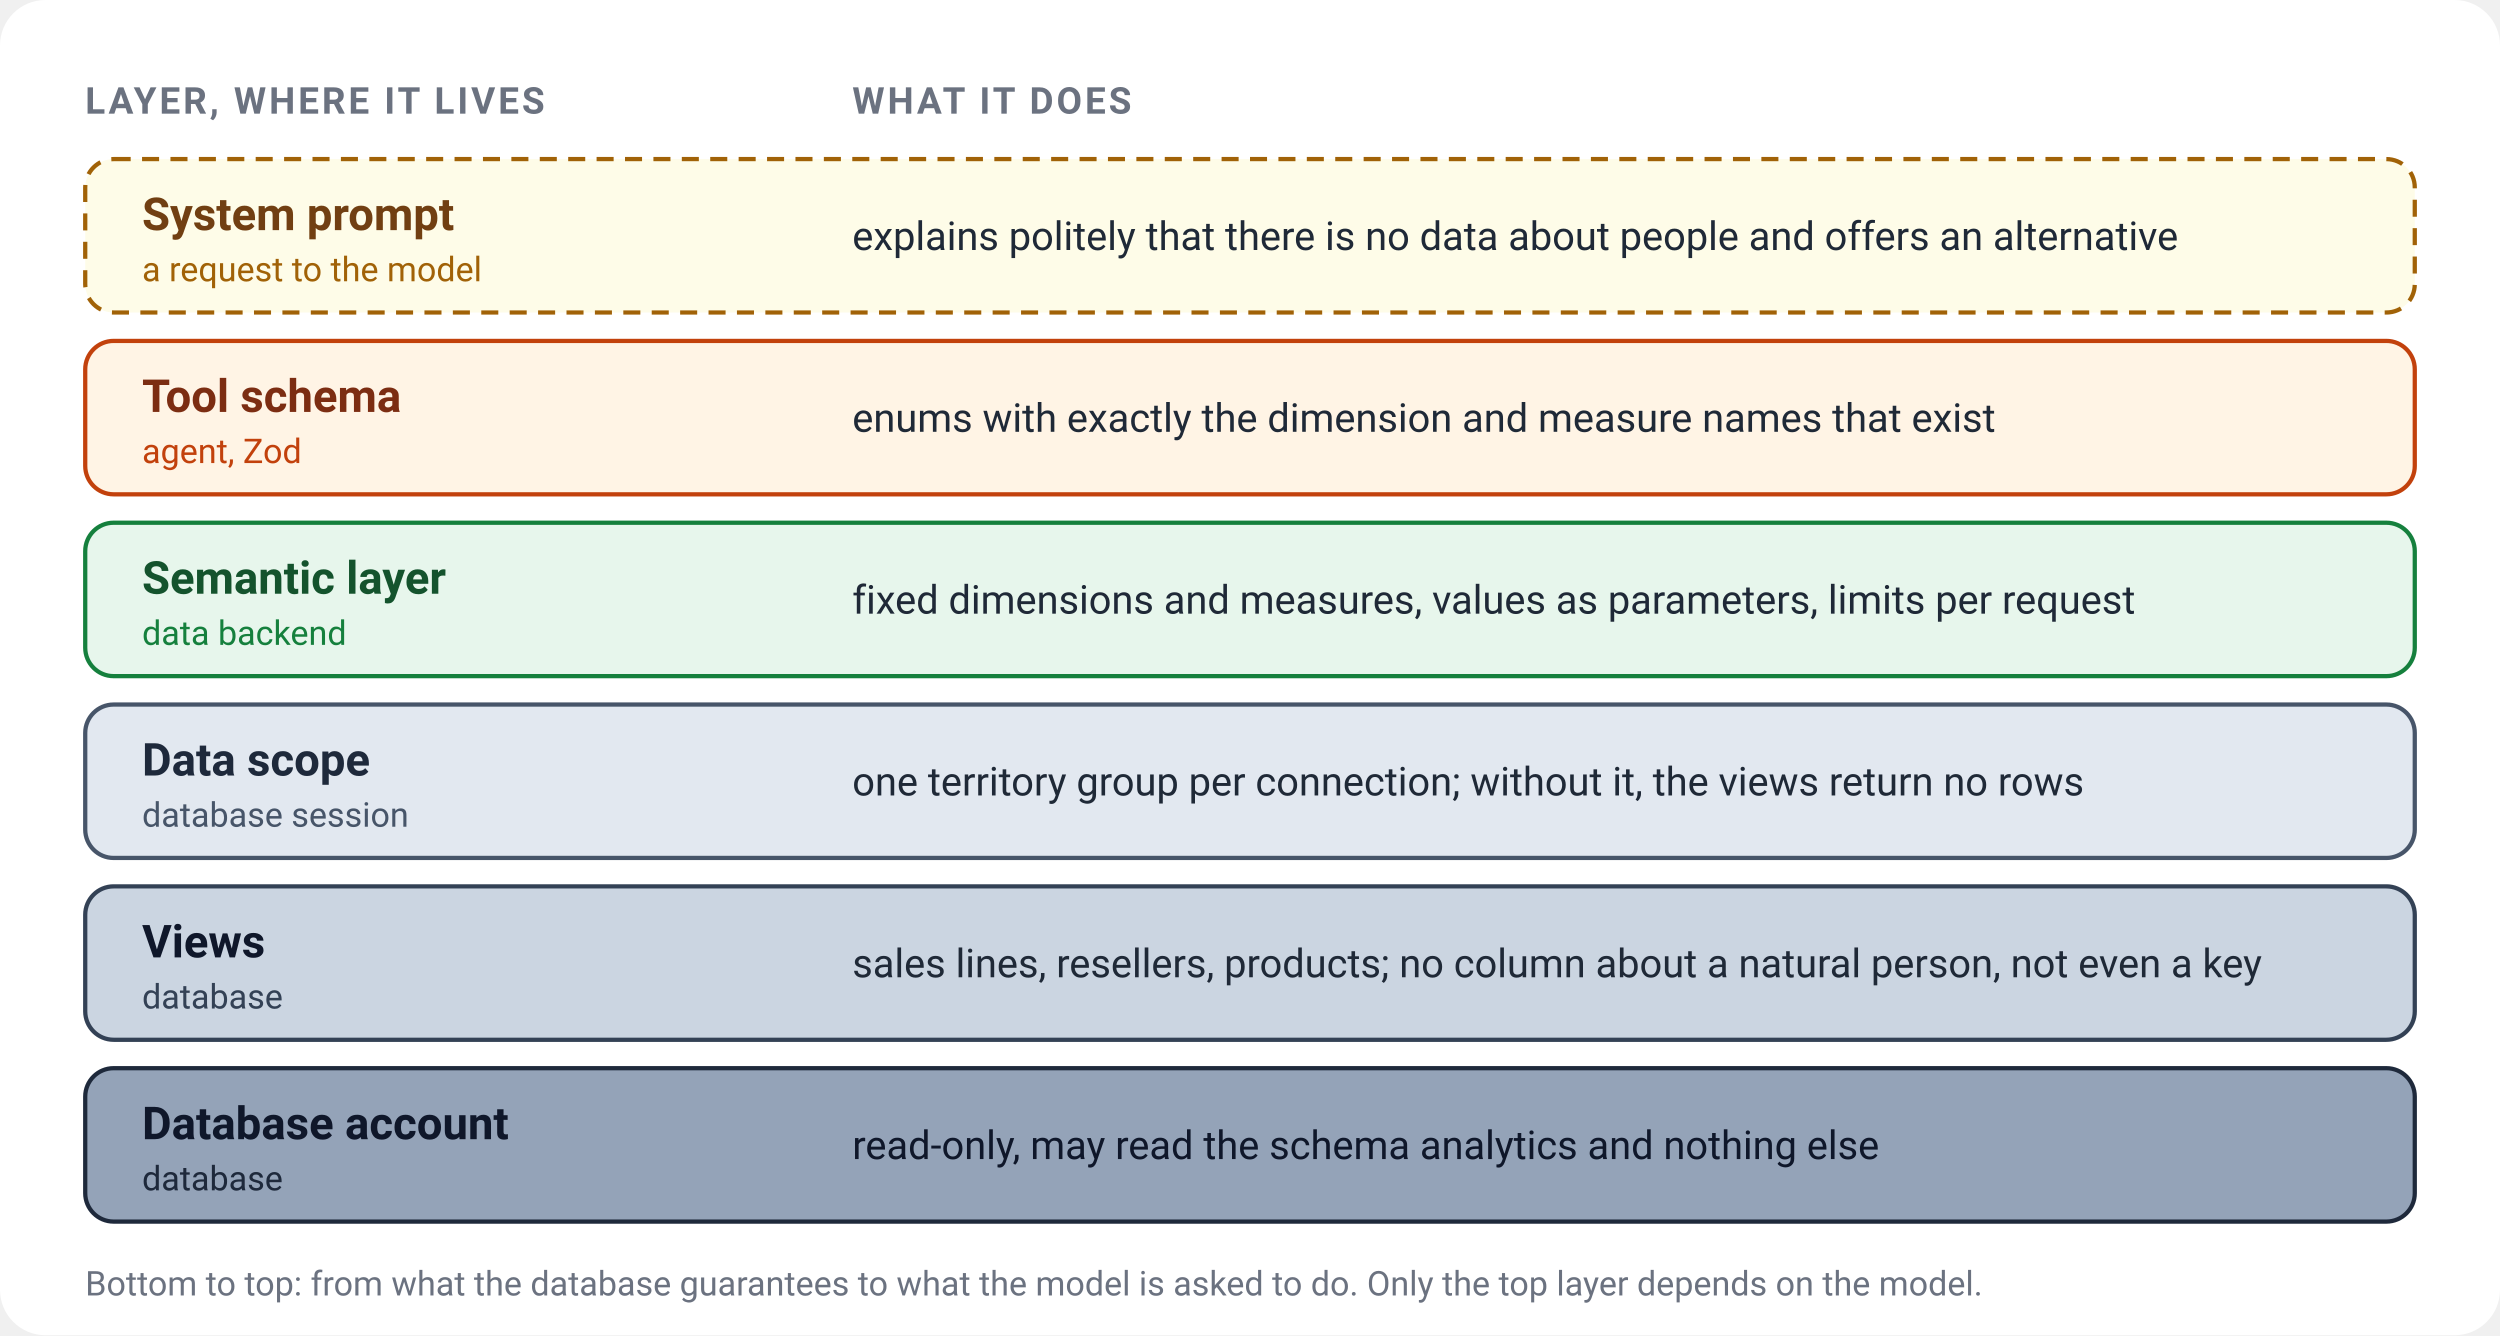
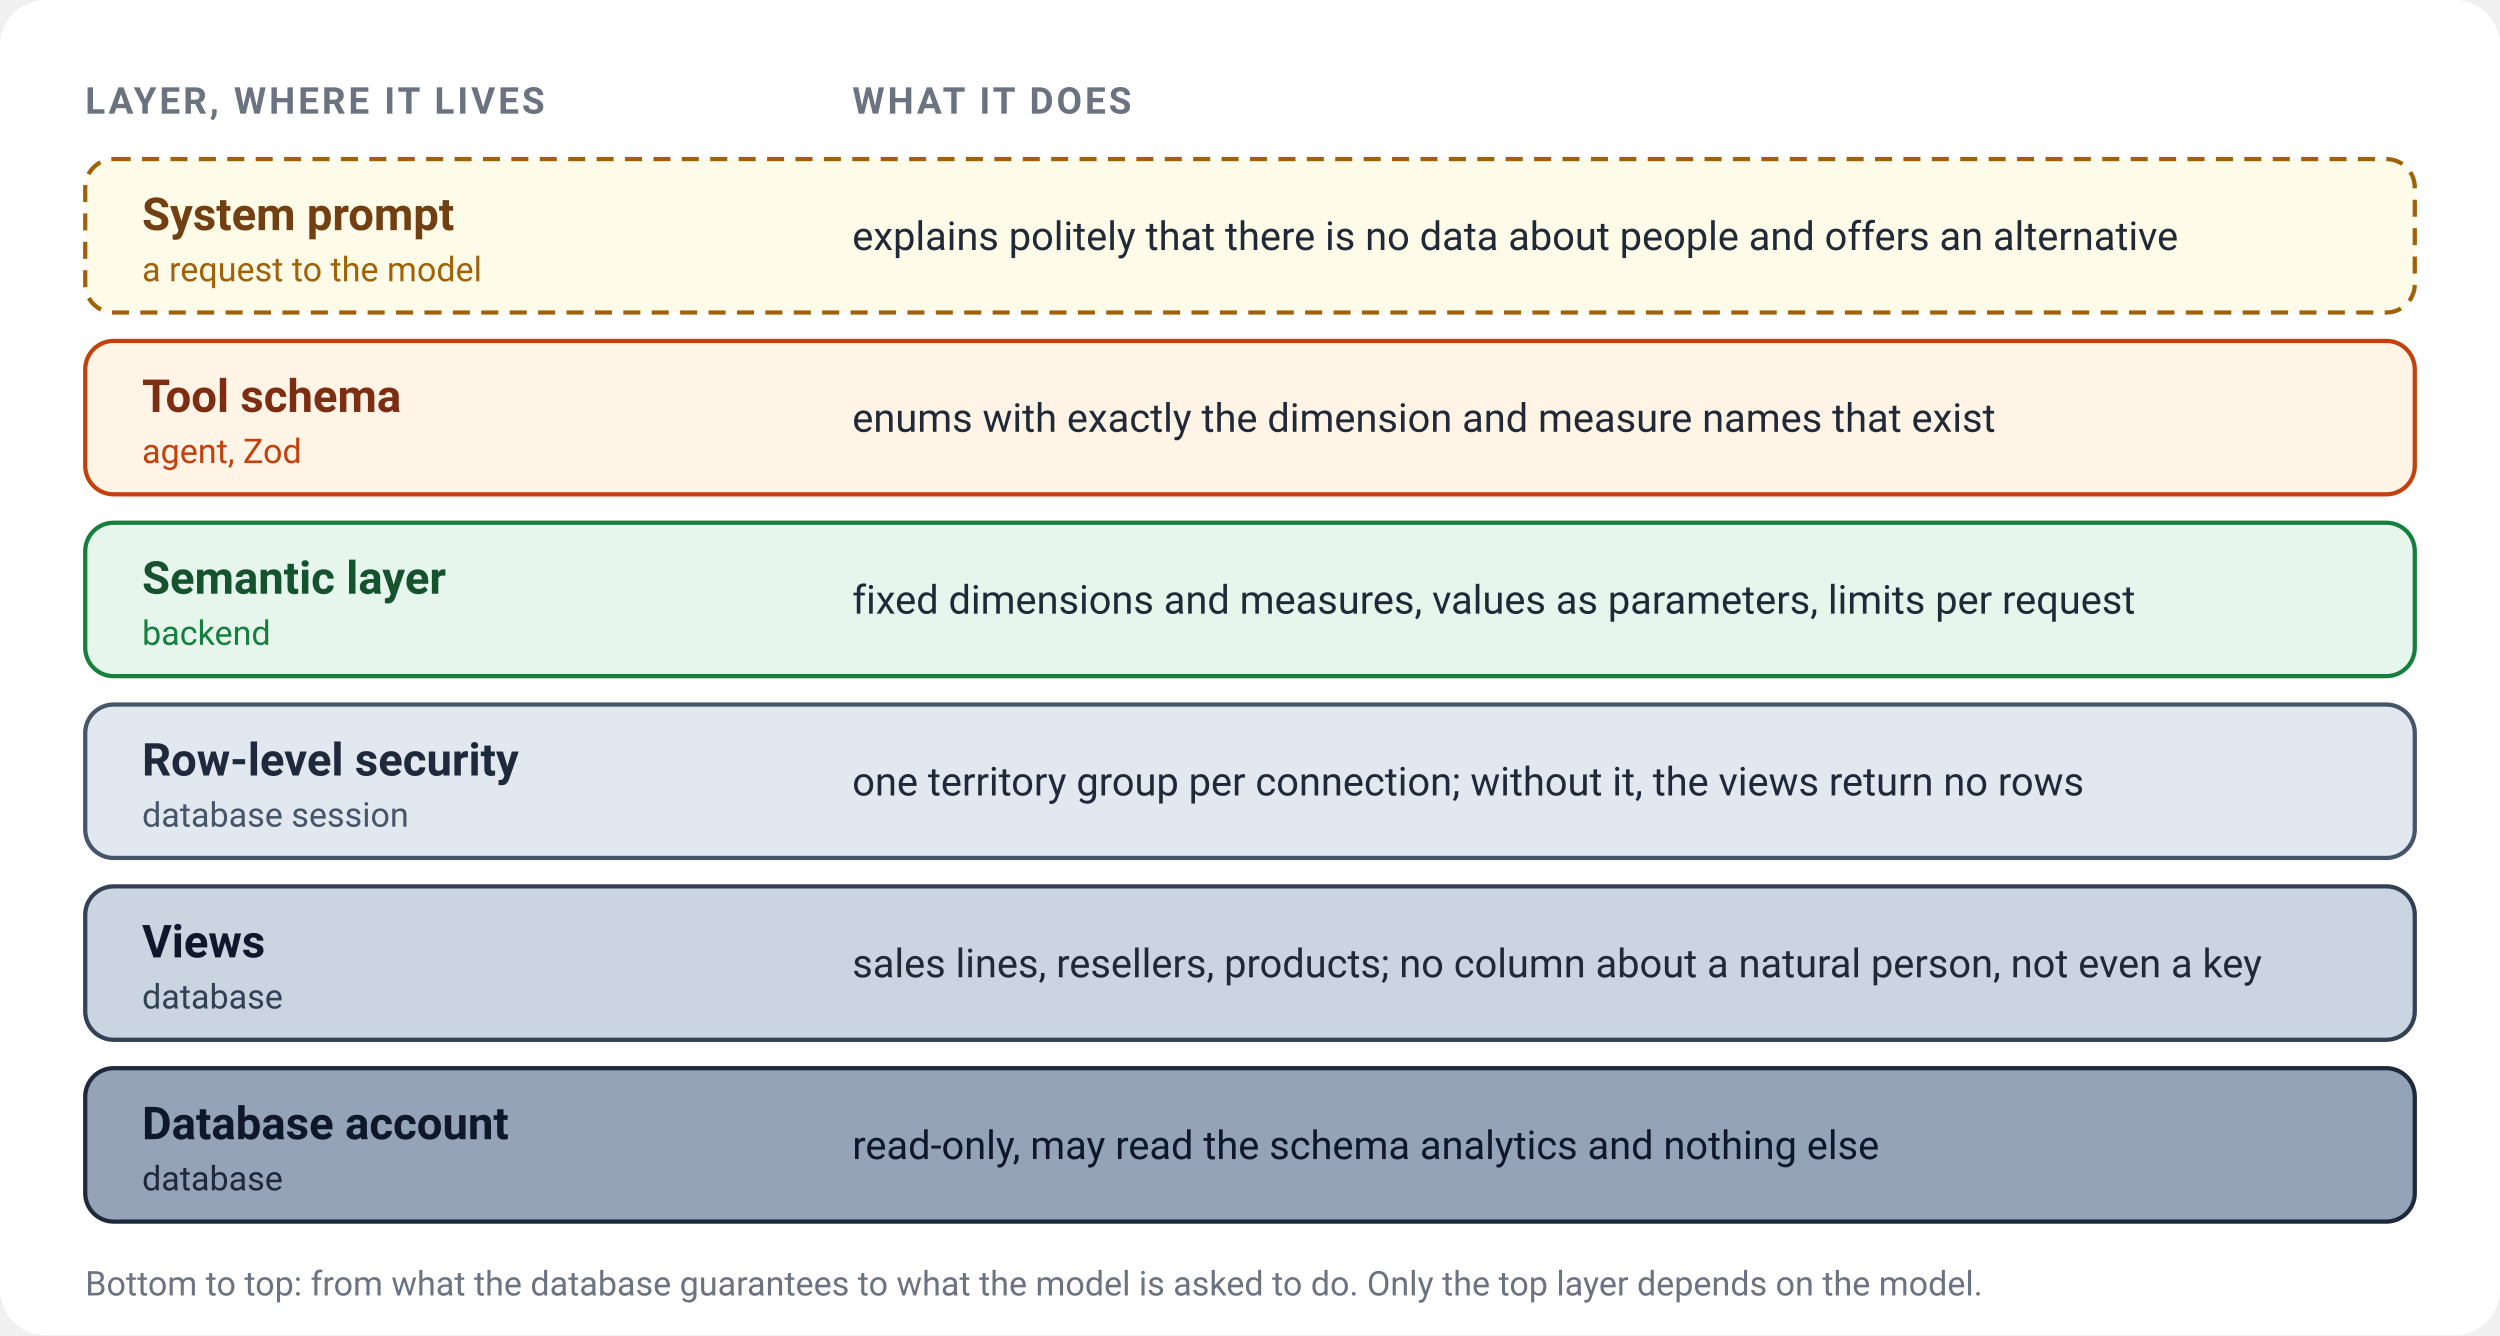
<svg xmlns="http://www.w3.org/2000/svg" viewBox="0 0 880 470" font-family="system-ui, -apple-system, 'Segoe UI', Roboto, sans-serif" role="img" aria-labelledby="title desc">
  <rect width="880" height="470" rx="16" fill="#ffffff" />
  <text x="30" y="40" font-size="13" font-weight="600" fill="#6b7280" letter-spacing="0.08em">LAYER, WHERE IT LIVES</text>
  <text x="300" y="40" font-size="13" font-weight="600" fill="#6b7280" letter-spacing="0.08em">WHAT IT DOES</text>
  <rect x="30" y="56" width="820" height="54" rx="10" fill="#fefce8" stroke="#a16207" stroke-dasharray="6 4" stroke-width="1.5" />
  <text x="50" y="81" font-size="16" font-weight="700" fill="#713f12">System prompt</text>
  <text x="50" y="99" font-size="12" fill="#a16207">a request to the model</text>
  <text x="300" y="88" font-size="14" fill="#1f2937">explains politely that there is no data about people and offers an alternative</text>
  <rect x="30" y="120" width="820" height="54" rx="10" fill="#fff4e5" stroke="#c2410c" stroke-width="1.5" />
  <text x="50" y="145" font-size="16" font-weight="700" fill="#7c2d12">Tool schema</text>
  <text x="50" y="163" font-size="12" fill="#c2410c">agent, Zod</text>
  <text x="300" y="152" font-size="14" fill="#1f2937">enums with exactly the dimension and measure names that exist</text>
  <rect x="30" y="184" width="820" height="54" rx="10" fill="#e7f6ec" stroke="#15803d" stroke-width="1.5" />
  <text x="50" y="209" font-size="16" font-weight="700" fill="#14532d">Semantic layer</text>
-   <text x="50" y="227" font-size="12" fill="#15803d">data backend</text>
+   <text x="50" y="227" font-size="12" fill="#15803d">backend</text>
  <text x="300" y="216" font-size="14" fill="#1f2937">fixed dimensions and measures, values as parameters, limits per request</text>
  <rect x="30" y="248" width="820" height="54" rx="10" fill="#e2e8f0" stroke="#475569" stroke-width="1.5" />
-   <text x="50" y="273" font-size="16" font-weight="700" fill="#1e293b">Data scope</text>
+   <text x="50" y="273" font-size="16" font-weight="700" fill="#1e293b">Row-level security</text>
  <text x="50" y="291" font-size="12" fill="#475569">database session</text>
  <text x="300" y="280" font-size="14" fill="#1f2937">one territory group per connection; without it, the views return no rows</text>
  <rect x="30" y="312" width="820" height="54" rx="10" fill="#cbd5e1" stroke="#334155" stroke-width="1.5" />
  <text x="50" y="337" font-size="16" font-weight="700" fill="#0f172a">Views</text>
  <text x="50" y="355" font-size="12" fill="#334155">database</text>
  <text x="300" y="344" font-size="14" fill="#1f2937">sales lines, resellers, products; no column about a natural person, not even a key</text>
  <rect x="30" y="376" width="820" height="54" rx="10" fill="#94a3b8" stroke="#1e293b" stroke-width="1.5" />
  <text x="50" y="401" font-size="16" font-weight="700" fill="#0f172a">Database account</text>
  <text x="50" y="419" font-size="12" fill="#1e293b">database</text>
  <text x="300" y="408" font-size="14" fill="#0f172a">read-only, may read the schema analytics and nothing else</text>
  <text x="30" y="456" font-size="12" fill="#6b7280">Bottom to top: from what the database guarantees to what the model is asked to do. Only the top layer depends on the model.</text>
</svg>
